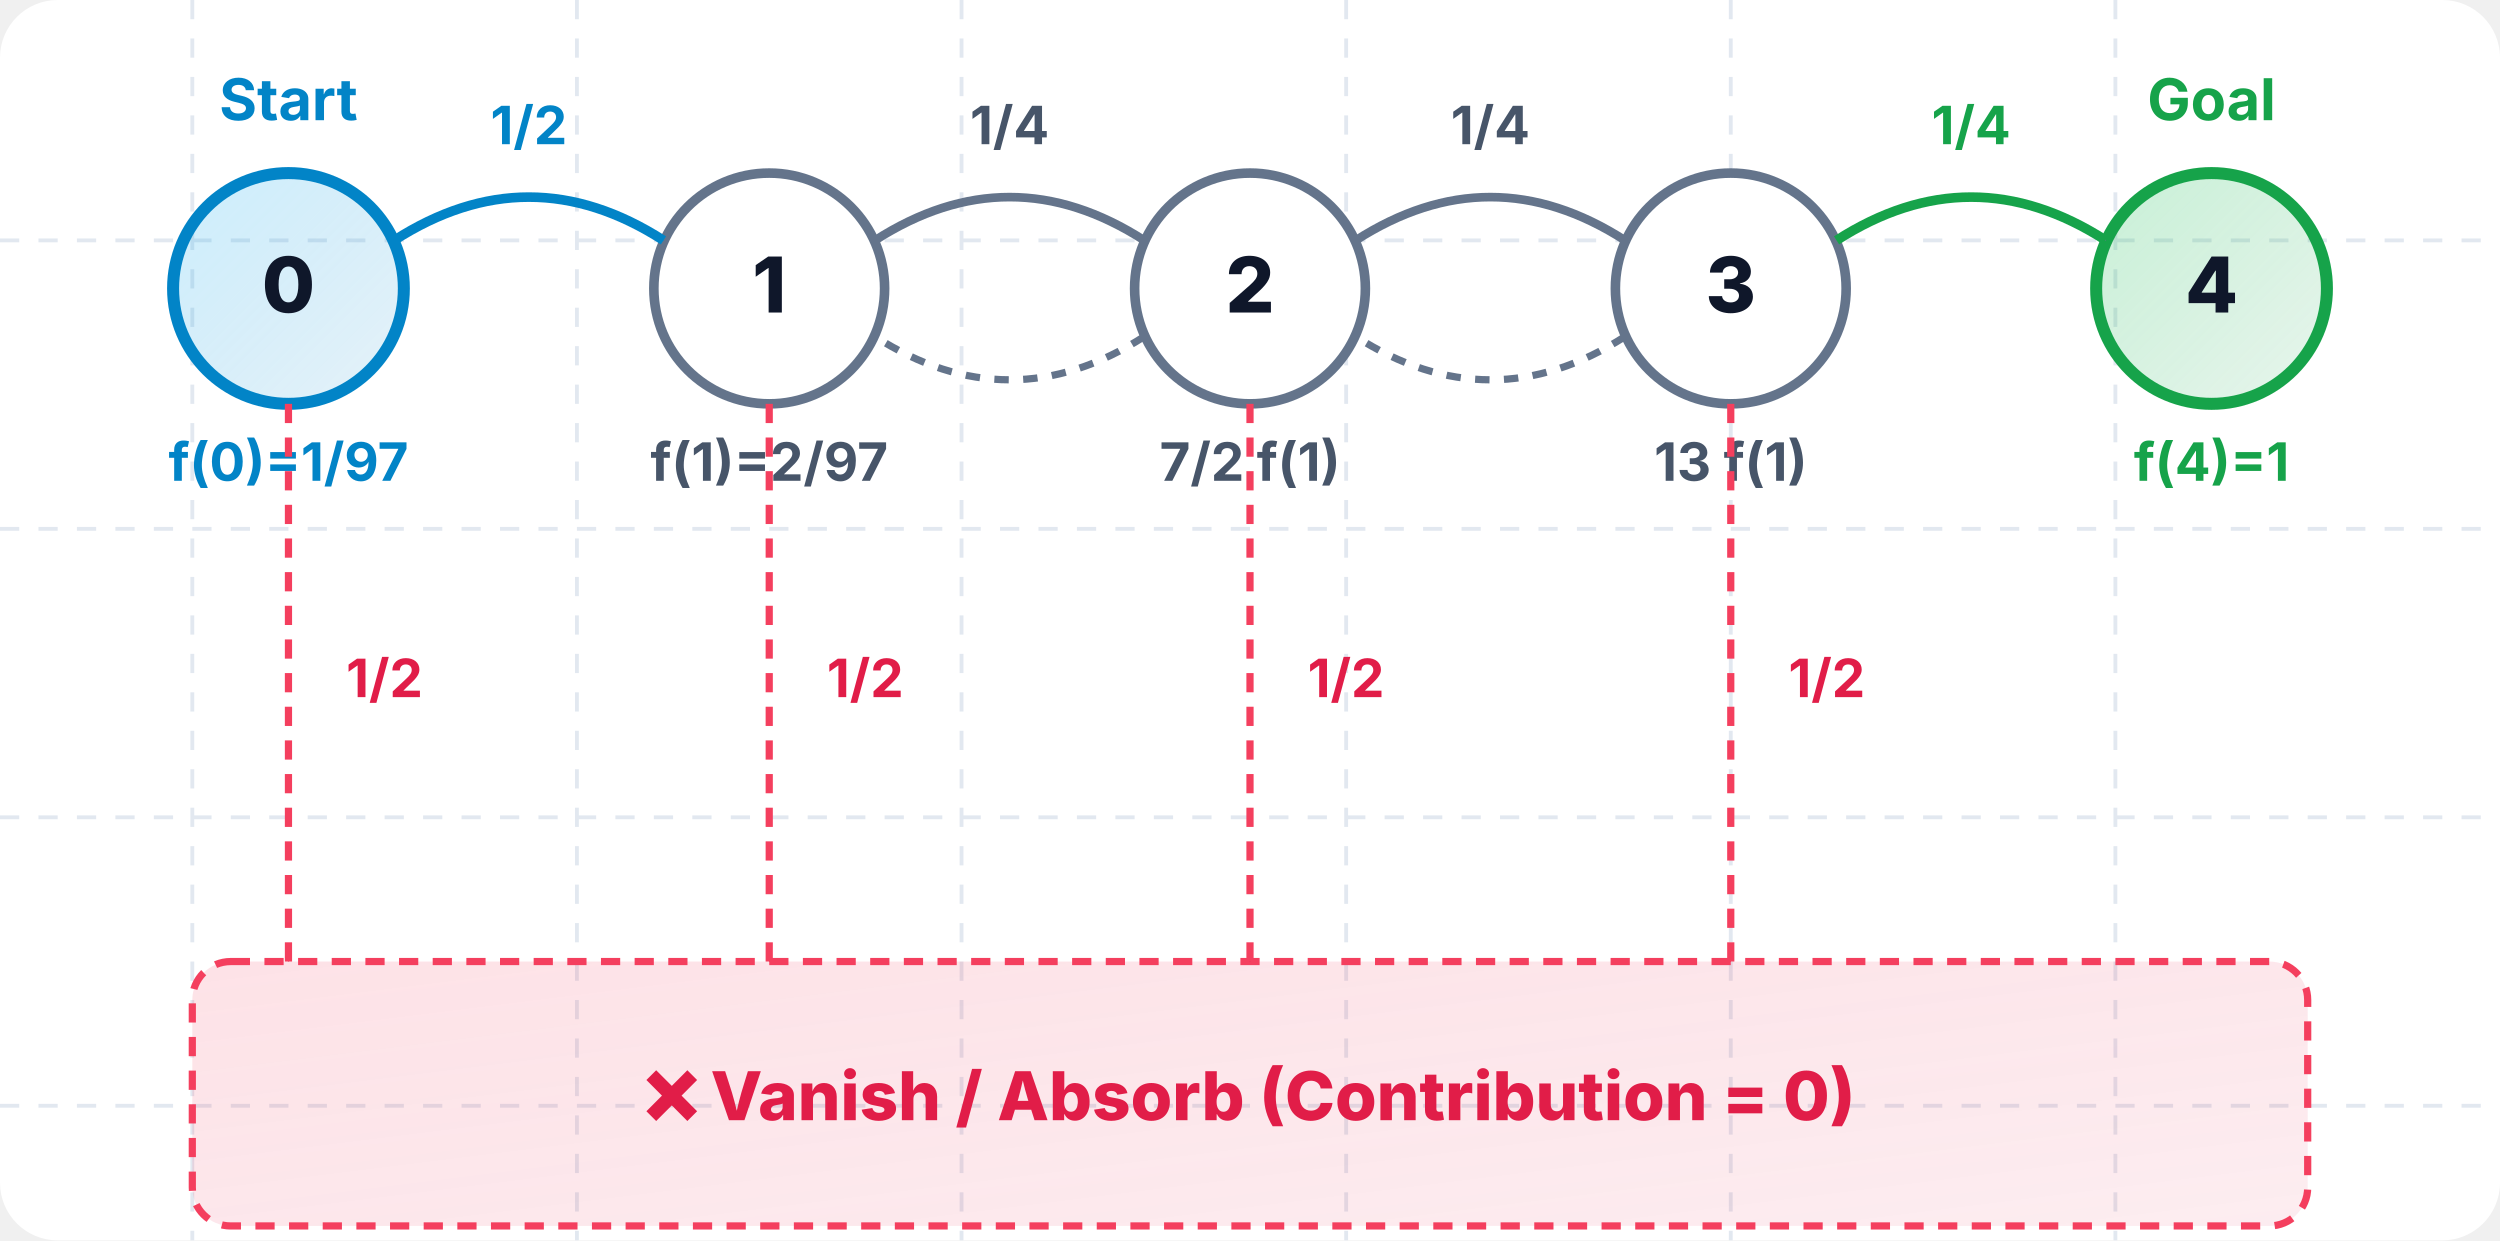
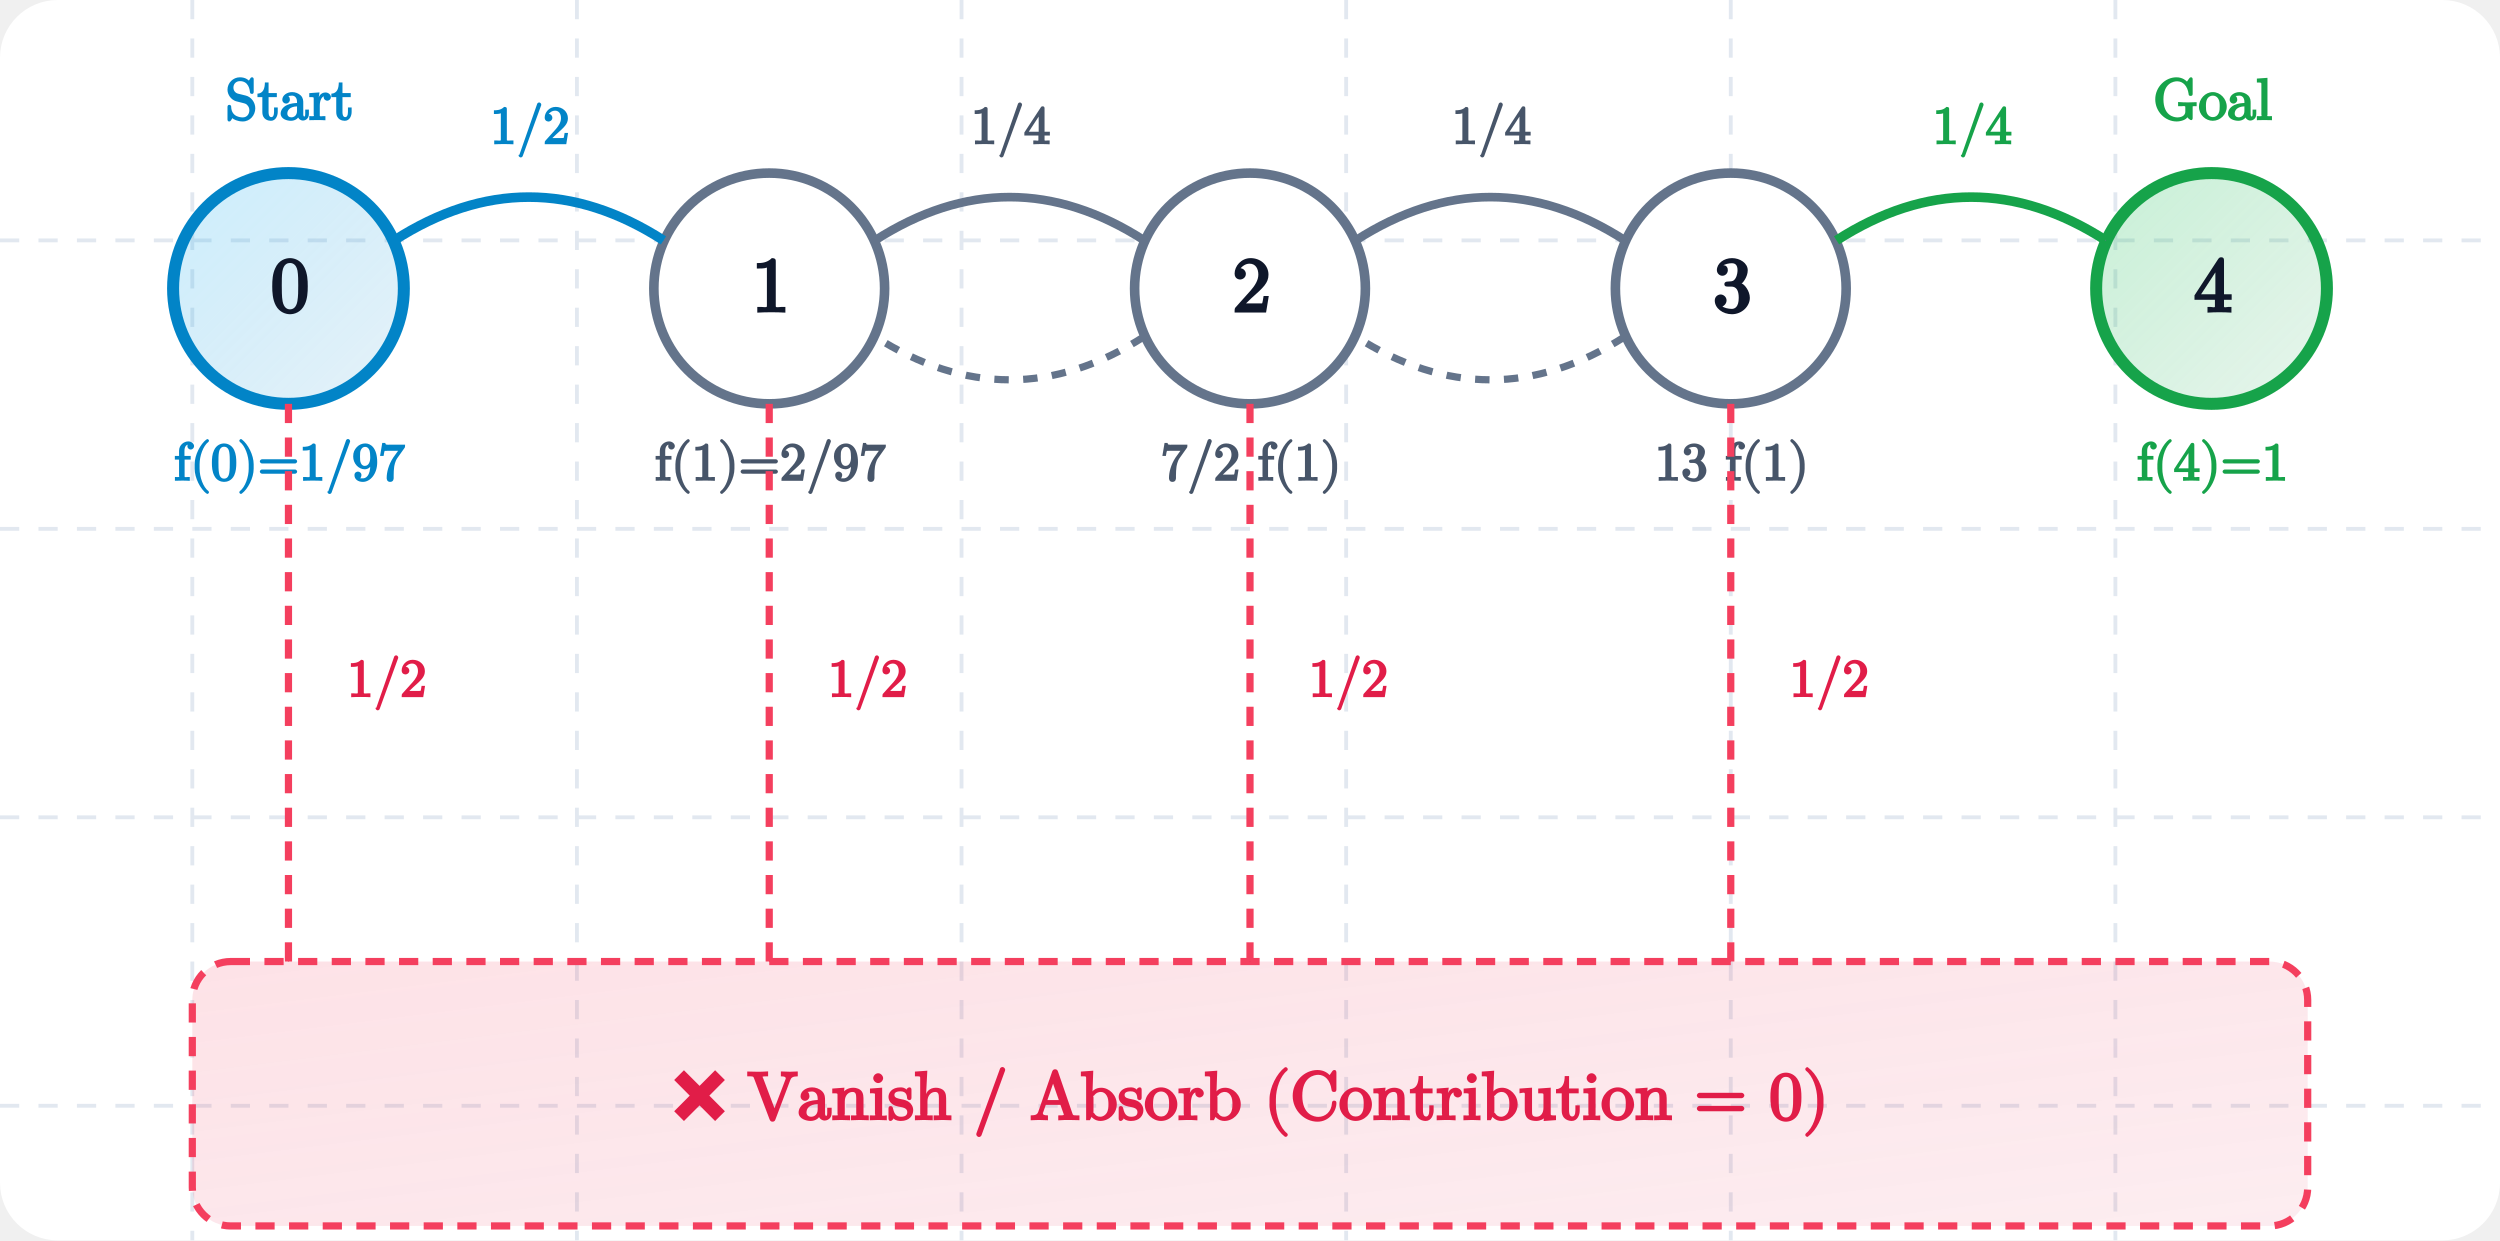
- <svg xmlns="http://www.w3.org/2000/svg" viewBox="0 0 520 258" width="100%" height="100%" style="background-color: #ffffff; font-family: system-ui, -apple-system, sans-serif;">
+ <svg xmlns="http://www.w3.org/2000/svg" viewBox="0 0 520 258" width="100%" height="100%" style="background-color: #ffffff; font-family: 'Latin Modern Math', 'Computer Modern', 'STIX Two Text', 'Times New Roman', Cambria, serif;">
  <defs>
    <linearGradient id="startGrad" x1="0%" y1="0%" x2="100%" y2="100%">
      <stop offset="0%" stop-color="#38bdf8" stop-opacity="0.25" />
      <stop offset="100%" stop-color="#0284c7" stop-opacity="0.1" />
    </linearGradient>
    <linearGradient id="goalGrad" x1="0%" y1="0%" x2="100%" y2="100%">
      <stop offset="0%" stop-color="#22c55e" stop-opacity="0.25" />
      <stop offset="100%" stop-color="#16a34a" stop-opacity="0.1" />
    </linearGradient>
    <linearGradient id="vanishGrad" x1="0%" y1="0%" x2="100%" y2="100%">
      <stop offset="0%" stop-color="#f43f5e" stop-opacity="0.15" />
      <stop offset="100%" stop-color="#e11d48" stop-opacity="0.08" />
    </linearGradient>
    <marker id="arrow" viewBox="0 0 520 258" refX="6" refY="5" markerWidth="6" markerHeight="6" orient="auto-start-reverse">
      <path d="M 0 0 L 10 5 L 0 10 z" fill="#64748b" />
    </marker>
    <marker id="arrowBlue" viewBox="0 0 520 258" refX="6" refY="5" markerWidth="6" markerHeight="6" orient="auto-start-reverse">
      <path d="M 0 0 L 10 5 L 0 10 z" fill="#0284c7" />
    </marker>
    <marker id="arrowRed" viewBox="0 0 520 258" refX="6" refY="5" markerWidth="6" markerHeight="6" orient="auto-start-reverse">
      <path d="M 0 0 L 10 5 L 0 10 z" fill="#e11d48" />
    </marker>
  </defs>
  <rect width="520" height="258" fill="#ffffff" rx="12" />
  <g stroke="#e2e8f0" stroke-width="0.8" stroke-dasharray="4,4">
    <line x1="40" y1="0" x2="40" y2="258" />
    <line x1="120" y1="0" x2="120" y2="258" />
    <line x1="200" y1="0" x2="200" y2="258" />
    <line x1="280" y1="0" x2="280" y2="258" />
    <line x1="360" y1="0" x2="360" y2="258" />
    <line x1="440" y1="0" x2="440" y2="258" />
    <line x1="0" y1="50" x2="520" y2="50" />
    <line x1="0" y1="110" x2="520" y2="110" />
    <line x1="0" y1="170" x2="520" y2="170" />
    <line x1="0" y1="230" x2="520" y2="230" />
  </g>
  <g transform="translate(0, -110)">
    <rect x="40" y="310" width="440" height="55" fill="url(#vanishGrad)" rx="8" stroke="#f43f5e" stroke-width="1.5" stroke-dasharray="4,3" />
    <text x="260" y="343" fill="#e11d48" font-size="14" font-weight="800" text-anchor="middle">❌ Vanish / Absorb (Contribution = 0)</text>
    <circle cx="60" cy="170" r="24" fill="url(#startGrad)" stroke="#0284c7" stroke-width="2.5" />
    <text x="60" y="175" fill="#0f172a" font-size="16" font-weight="800" text-anchor="middle">0</text>
    <text x="60" y="135" fill="#0284c7" font-size="12" font-weight="bold" text-anchor="middle">Start</text>
    <text x="60" y="210" fill="#0284c7" font-size="11" font-weight="bold" text-anchor="middle">f(0)=1/97</text>
    <circle cx="160" cy="170" r="24" fill="#ffffff" stroke="#64748b" stroke-width="2" />
    <text x="160" y="175" fill="#0f172a" font-size="16" font-weight="800" text-anchor="middle">1</text>
    <text x="160" y="210" fill="#475569" font-size="11" font-weight="bold" text-anchor="middle">f(1)=2/97</text>
    <circle cx="260" cy="170" r="24" fill="#ffffff" stroke="#64748b" stroke-width="2" />
    <text x="260" y="175" fill="#0f172a" font-size="16" font-weight="800" text-anchor="middle">2</text>
    <text x="260" y="210" fill="#475569" font-size="11" font-weight="bold" text-anchor="middle">7/2 f(1)</text>
    <circle cx="360" cy="170" r="24" fill="#ffffff" stroke="#64748b" stroke-width="2" />
    <text x="360" y="175" fill="#0f172a" font-size="16" font-weight="800" text-anchor="middle">3</text>
    <text x="360" y="210" fill="#475569" font-size="11" font-weight="bold" text-anchor="middle">13 f(1)</text>
    <circle cx="460" cy="170" r="24" fill="url(#goalGrad)" stroke="#16a34a" stroke-width="2.5" />
    <text x="460" y="175" fill="#0f172a" font-size="16" font-weight="800" text-anchor="middle">4</text>
    <text x="460" y="135" fill="#16a34a" font-size="12" font-weight="bold" text-anchor="middle">Goal</text>
    <text x="460" y="210" fill="#16a34a" font-size="11" font-weight="bold" text-anchor="middle">f(4)=1</text>
    <path d="M 82 160 Q 110 142 138 160" fill="none" stroke="#0284c7" stroke-width="2" marker-end="url(#arrowBlue)" />
    <text x="110" y="140" fill="#0284c7" font-size="11" font-weight="bold" text-anchor="middle">1/2</text>
    <path d="M 182 160 Q 210 142 238 160" fill="none" stroke="#64748b" stroke-width="1.8" marker-end="url(#arrow)" />
    <text x="210" y="140" fill="#475569" font-size="11" font-weight="bold" text-anchor="middle">1/4</text>
    <path d="M 282 160 Q 310 142 338 160" fill="none" stroke="#64748b" stroke-width="1.8" marker-end="url(#arrow)" />
    <text x="310" y="140" fill="#475569" font-size="11" font-weight="bold" text-anchor="middle">1/4</text>
    <path d="M 382 160 Q 410 142 438 160" fill="none" stroke="#16a34a" stroke-width="2" marker-end="url(#arrow)" />
    <text x="410" y="140" fill="#16a34a" font-size="11" font-weight="bold" text-anchor="middle">1/4</text>
    <path d="M 238 180 Q 210 198 182 180" fill="none" stroke="#64748b" stroke-width="1.5" stroke-dasharray="3,3" marker-end="url(#arrow)" />
    <path d="M 338 180 Q 310 198 282 180" fill="none" stroke="#64748b" stroke-width="1.5" stroke-dasharray="3,3" marker-end="url(#arrow)" />
    <line x1="60" y1="194" x2="60" y2="310" stroke="#f43f5e" stroke-width="1.5" stroke-dasharray="4,3" marker-end="url(#arrowRed)" />
    <text x="72" y="255" fill="#e11d48" font-size="11" font-weight="bold">1/2</text>
    <line x1="160" y1="194" x2="160" y2="310" stroke="#f43f5e" stroke-width="1.5" stroke-dasharray="4,3" marker-end="url(#arrowRed)" />
    <text x="172" y="255" fill="#e11d48" font-size="11" font-weight="bold">1/2</text>
    <line x1="260" y1="194" x2="260" y2="310" stroke="#f43f5e" stroke-width="1.5" stroke-dasharray="4,3" marker-end="url(#arrowRed)" />
    <text x="272" y="255" fill="#e11d48" font-size="11" font-weight="bold">1/2</text>
    <line x1="360" y1="194" x2="360" y2="310" stroke="#f43f5e" stroke-width="1.5" stroke-dasharray="4,3" marker-end="url(#arrowRed)" />
    <text x="372" y="255" fill="#e11d48" font-size="11" font-weight="bold">1/2</text>
  </g>
</svg>
